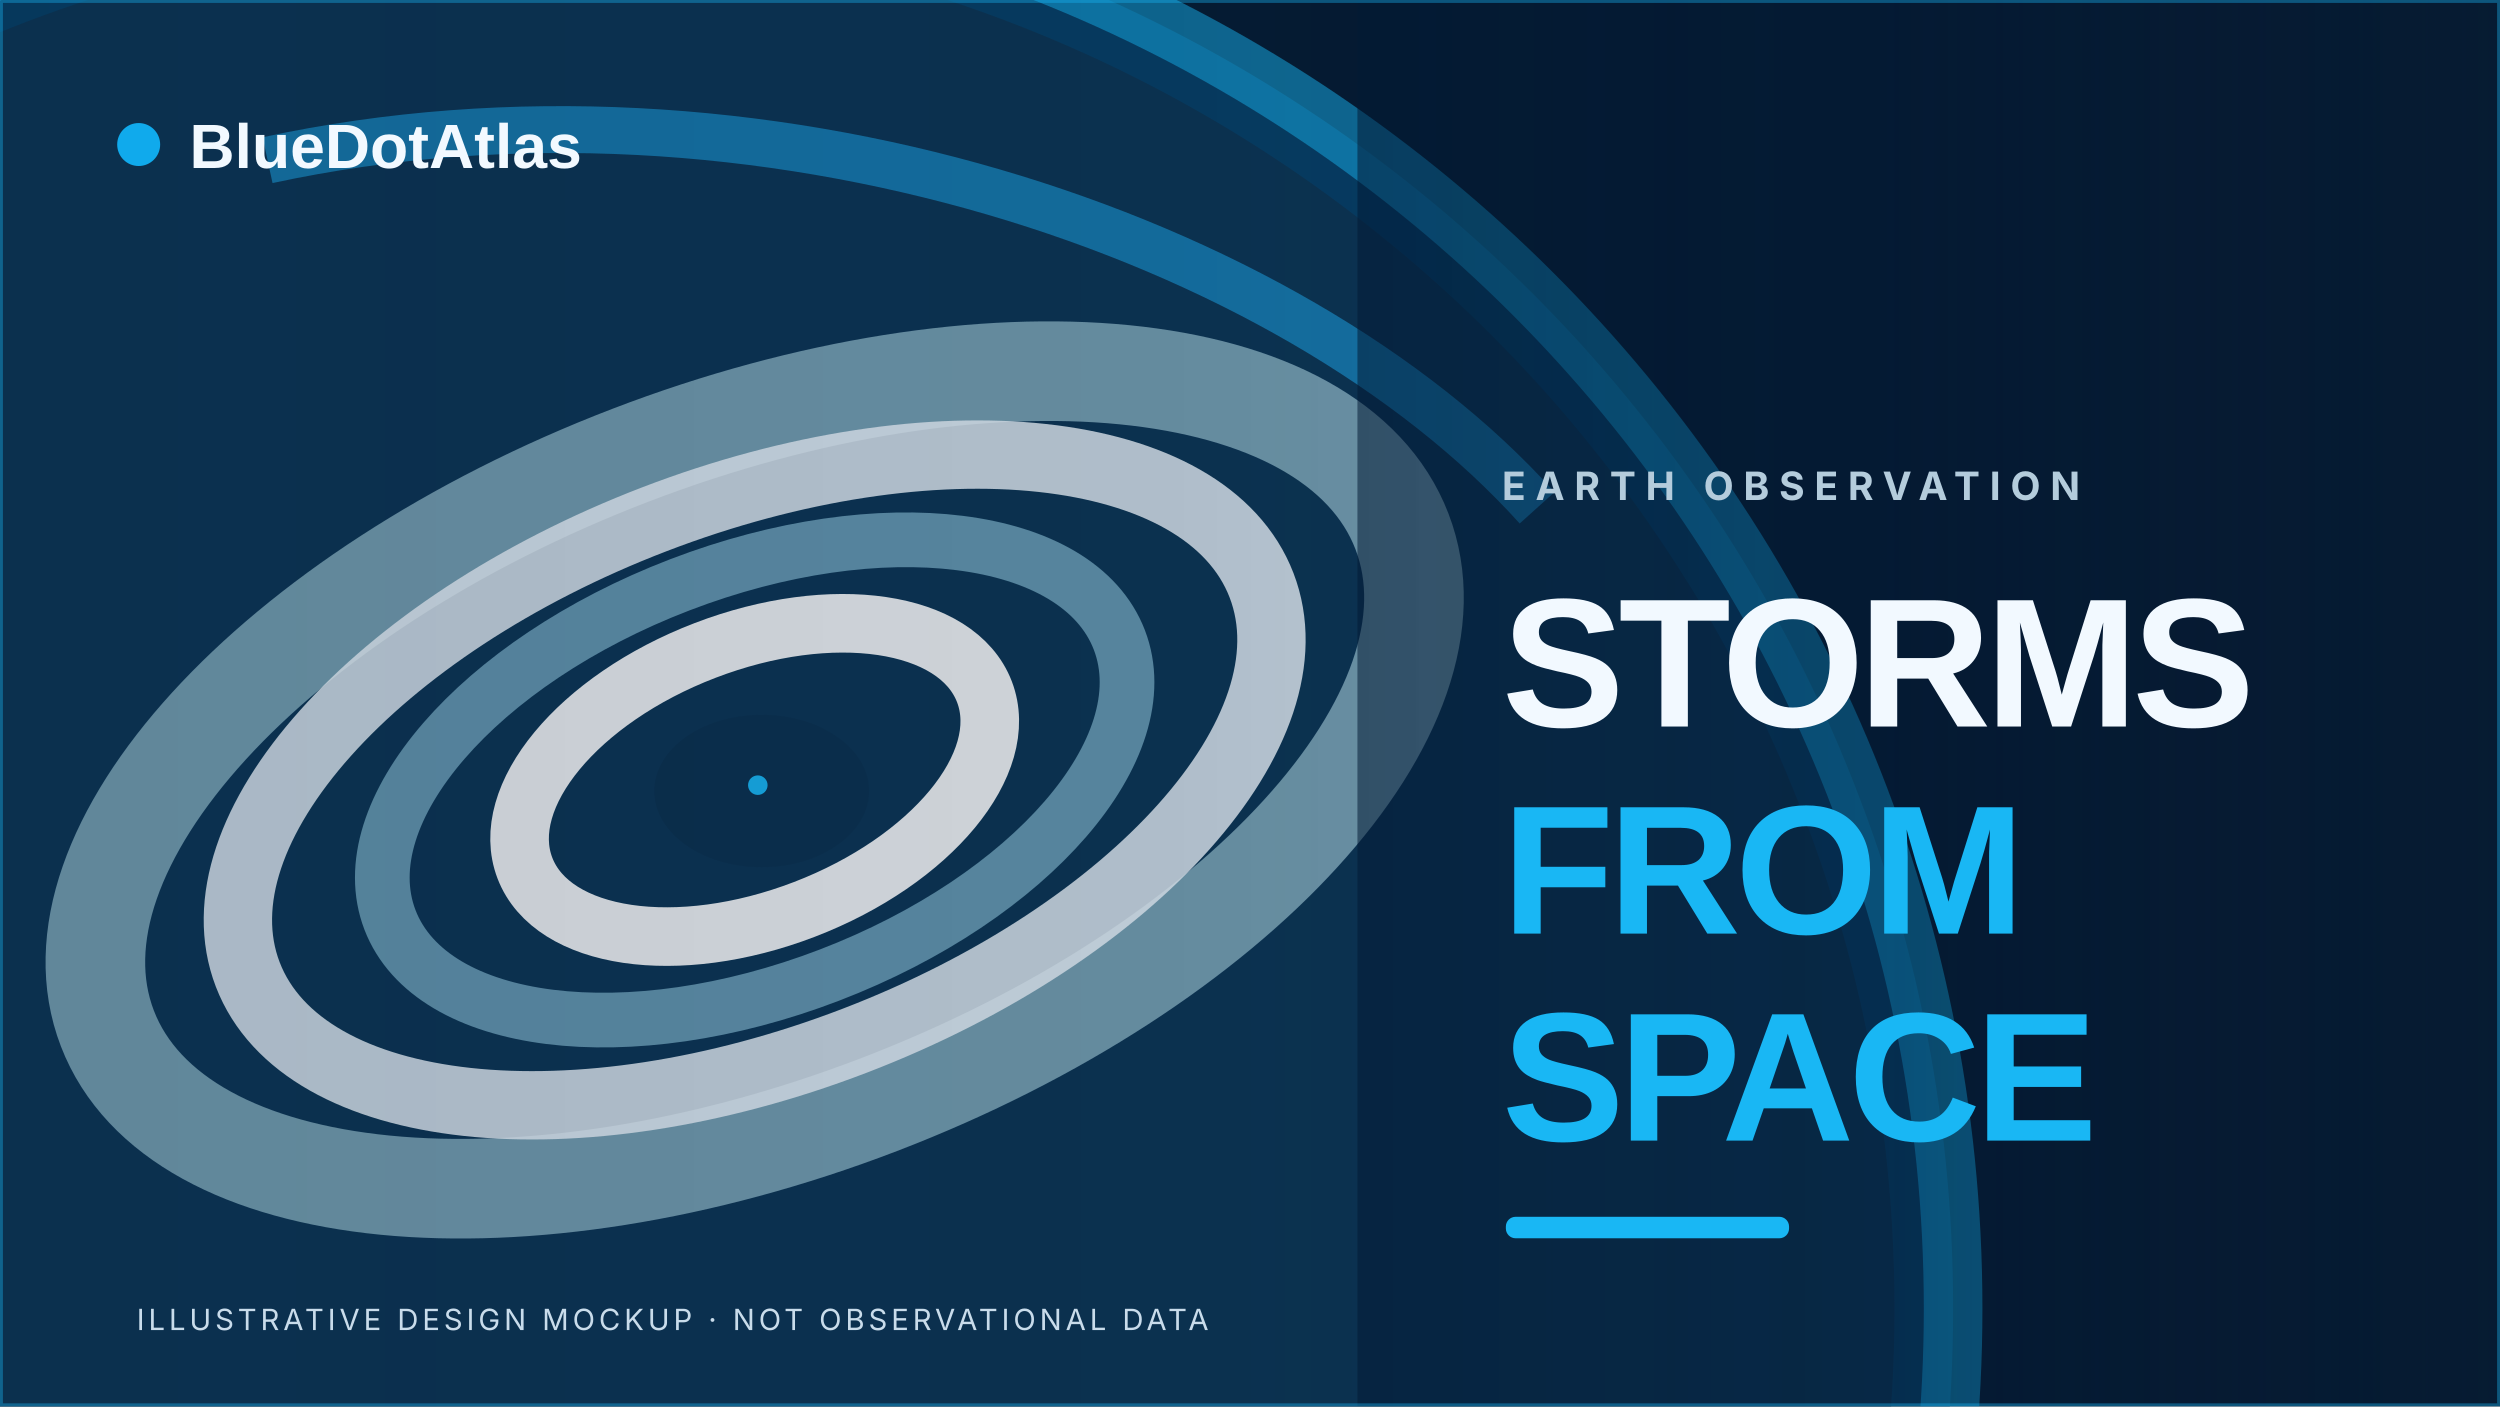
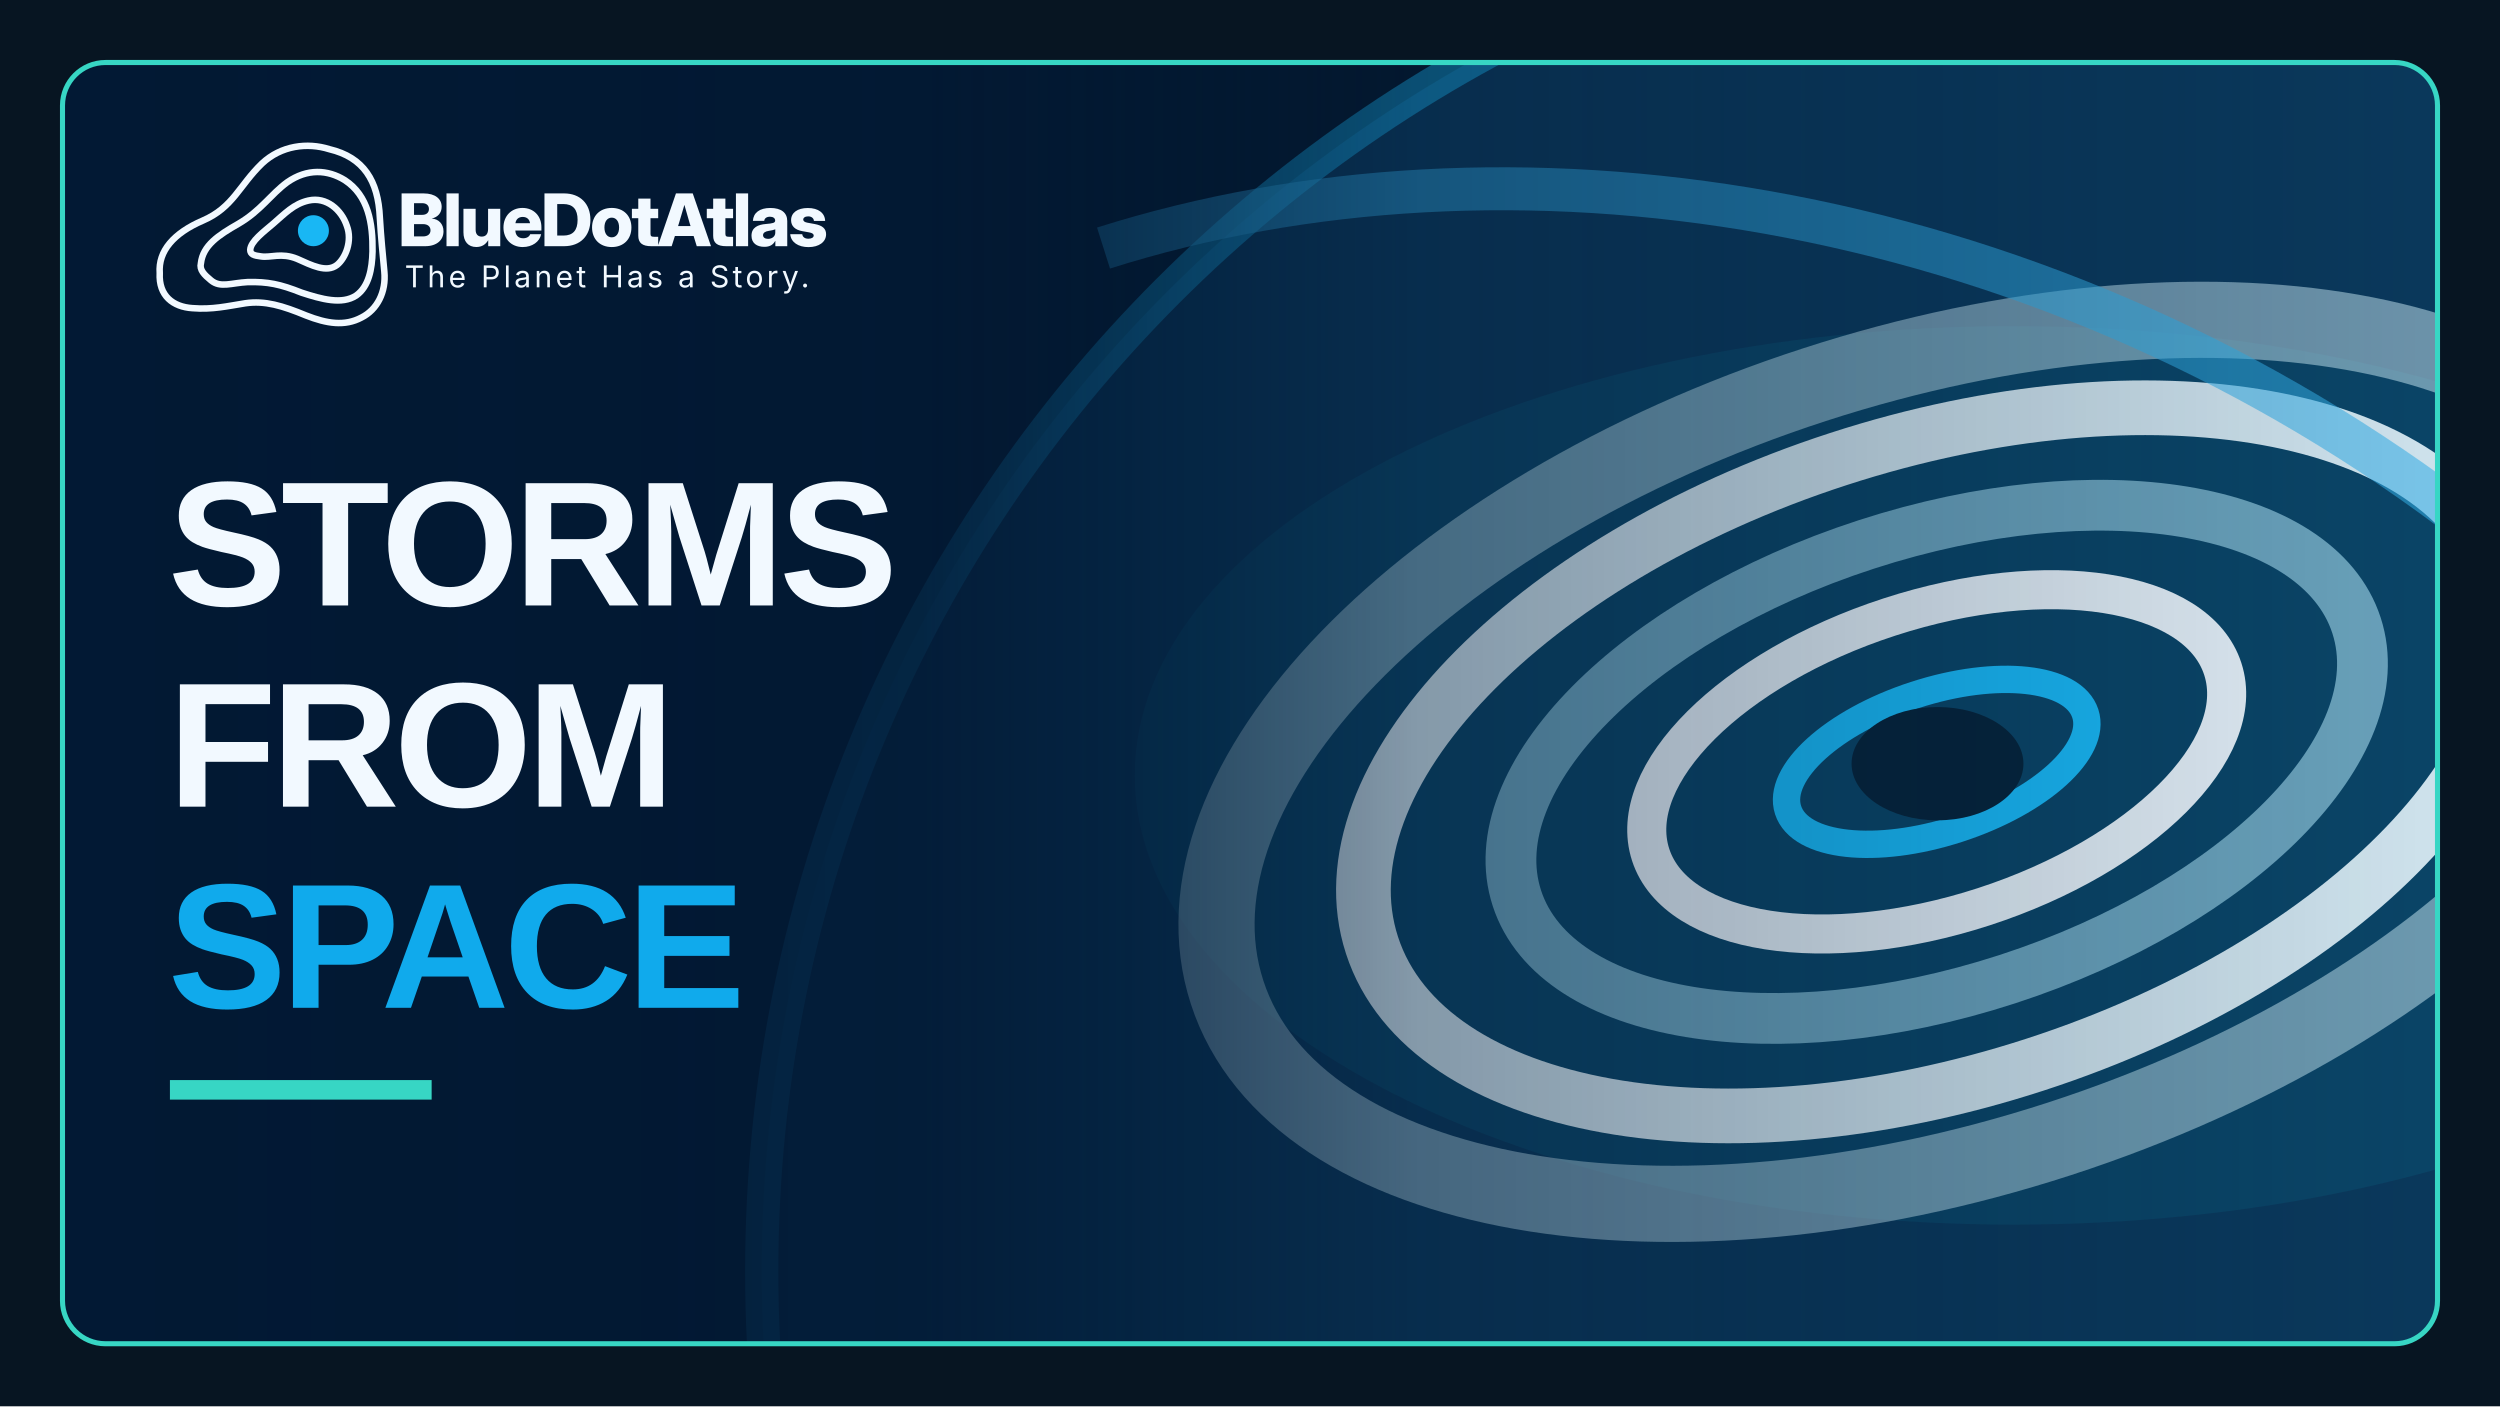
- <svg xmlns="http://www.w3.org/2000/svg" viewBox="0 0 1280 720" width="1280" height="720" role="img" aria-labelledby="title desc">
+ <svg xmlns="http://www.w3.org/2000/svg" viewBox="0 0 1280 720" width="1280" height="720" role="img" aria-labelledby="thumbnail-title thumbnail-description" data-template="bluedotatlas-left-text-v1" data-example="storm">
  <defs>
-     <linearGradient id="back" x1="0" y1="0" x2="1" y2="1">
-       <stop stop-color="#021934" />
-       <stop offset=".65" stop-color="#064366" />
-       <stop offset="1" stop-color="#071522" />
-     </linearGradient>
-     <linearGradient id="fade" x1="0" y1="0" x2="1" y2="0">
-       <stop stop-color="#021934" stop-opacity=".96" />
-       <stop offset=".47" stop-color="#021934" stop-opacity=".78" />
+     <linearGradient id="left-scrim" x1="0" x2="1" y1="0" y2="0">
+       <stop offset="0" stop-color="#021934" stop-opacity=".96" />
+       <stop offset=".36" stop-color="#021934" stop-opacity=".87" />
+       <stop offset=".57" stop-color="#021934" stop-opacity=".36" />
      <stop offset="1" stop-color="#021934" stop-opacity="0" />
    </linearGradient>
-     <radialGradient id="halo">
-       <stop stop-color="#13B6EF" stop-opacity=".24" />
+     <radialGradient id="glowTint">
+       <stop stop-color="#16BCEB" stop-opacity=".24" />
      <stop offset="1" stop-color="#021934" stop-opacity="0" />
    </radialGradient>
-     <filter id="glow" x="-50%" y="-50%" width="200%" height="200%">
-       <feGaussianBlur stdDeviation="9" />
-     </filter>
-     <clipPath id="clip">
-       <rect width="1280" height="720" />
+     <clipPath id="thumb-clip">
+       <rect x="32" y="32" width="1216" height="656" rx="22" />
    </clipPath>
  </defs>
-   <g clip-path="url(#clip)">
-     <rect width="1280" height="720" fill="url(#back)" />
-     <rect width="1280" height="720" fill="#061B32" />
-     <circle cx="265" cy="670" r="735" fill="#073F66" stroke="#19B7F4" stroke-opacity=".55" stroke-width="30" />
-     <circle cx="265" cy="670" r="705" fill="#0D3554" />
-     <g fill="none" stroke-linecap="round" transform="rotate(-21 380 405)">
-       <ellipse cx="388" cy="402" rx="355" ry="178" stroke="#B4DDE9" stroke-width="51" opacity=".63" />
-       <ellipse cx="388" cy="402" rx="278" ry="143" stroke="#F2F9FF" stroke-width="35" opacity=".85" />
-       <ellipse cx="388" cy="402" rx="200" ry="107" stroke="#8BC2D8" stroke-width="28" opacity=".7" />
-       <ellipse cx="388" cy="402" rx="126" ry="71" stroke="#FFFFFF" stroke-width="30" opacity=".95" />
+   <rect width="1280" height="720" fill="#071522" />
+   <g data-slot="background-image" clip-path="url(#thumb-clip)">
+     <rect width="1280" height="720" fill="#03172C" />
+     <circle cx="1100" cy="651" r="710" fill="#0A385B" stroke="#19B7F4" stroke-opacity=".53" stroke-width="17" />
+     <ellipse cx="1031" cy="397" rx="450" ry="230" fill="#0A4E70" opacity=".55" />
+     <g fill="none" stroke-linecap="round" transform="rotate(-18 991 385)">
+       <ellipse cx="990" cy="390" rx="382" ry="203" stroke="#B9DCE9" stroke-opacity=".55" stroke-width="39" />
+       <ellipse cx="990" cy="390" rx="304" ry="163" stroke="#EAF8FF" stroke-opacity=".87" stroke-width="28" />
+       <ellipse cx="990" cy="390" rx="226" ry="117" stroke="#92C9DE" stroke-opacity=".7" stroke-width="26" />
+       <ellipse cx="990" cy="390" rx="154" ry="78" stroke="#F2F9FF" stroke-opacity=".93" stroke-width="20" />
+       <ellipse cx="990" cy="390" rx="80" ry="36" stroke="#19B7F4" stroke-width="14" />
    </g>
-     <ellipse cx="390" cy="405" rx="55" ry="39" fill="#0C314F" />
-     <path d="M137 82 C 387 28 661 120 787 260" fill="none" stroke="#1C9EDE" stroke-opacity=".65" stroke-width="24" />
-     <circle cx="388" cy="402" r="5" fill="#19B7F4" />
-     <rect x="695" width="585" height="720" fill="url(#fade)" opacity=".55" />
-     <rect width="1280" height="720" fill="url(#fade)" opacity="0.20" />
-     <rect x="0" y="0" width="1280" height="720" fill="none" stroke="#19B7F4" stroke-opacity=".38" stroke-width="3" />
+     <ellipse cx="992" cy="391" rx="44" ry="29" fill="#06233A" />
+     <path d="M565 127 C 770 62 1038 99 1255 261" stroke="#31ACE4" stroke-opacity=".55" stroke-width="22" fill="none" />
+     <rect x="32" y="32" width="1216" height="656" fill="url(#left-scrim)" />
  </g>
-   <circle cx="71" cy="74" r="11" fill="#10AAEC" />
-   <text x="97" y="86" font-family="'Space Grotesk',Arial,sans-serif" font-size="32" font-weight="700" fill="#F2F9FF">BlueDotAtlas</text>
-   <text x="769" y="256" font-family="'Inter',Arial,sans-serif" font-size="20" letter-spacing="5" font-weight="700" fill="#B4CCDC">EARTH OBSERVATION</text>
-   <text x="769" y="372" font-family="'Space Grotesk',Arial,sans-serif" font-size="94" font-weight="700" letter-spacing="-3" fill="#F2F9FF" paint-order="stroke fill">STORMS</text>
-   <text x="769" y="478" font-family="'Space Grotesk',Arial,sans-serif" font-size="94" font-weight="700" letter-spacing="-3" fill="#19B7F4" paint-order="stroke fill">FROM</text>
-   <text x="769" y="584" font-family="'Space Grotesk',Arial,sans-serif" font-size="94" font-weight="700" letter-spacing="-3" fill="#19B7F4" paint-order="stroke fill">SPACE</text>
-   <rect x="771" y="623" width="145" height="11" rx="5" fill="#19B7F4" />
-   <text x="70" y="681" font-family="'Inter',Arial,sans-serif" font-size="15" fill="#C9DCEB" letter-spacing="2">ILLUSTRATIVE DESIGN MOCKUP  ·  NOT OBSERVATIONAL DATA</text>
+   <rect data-slot="border" x="32" y="32" width="1216" height="656" rx="22" fill="none" stroke="#37D6C4" stroke-width="2.6" />
+   <svg data-slot="approved-logo" x="79" y="72" width="395" height="96" viewBox="93 133 1892 460" aria-label="The approved BlueDotAtlas logo with The Planet Has a Story.">
+     <g id="blue-dot-atlas-contour-v1" fill="none" stroke="#F2F9FF" stroke-width="16" stroke-linejoin="round" stroke-linecap="round">
+       <path d="M 106 458 C 102 404 140 360 212 329 C 286 297 301 243 357 189 C 404 145 468 137 522 154 C 606 174 642 231 646 322 C 649 372 653 411 657 454 C 662 505 639 548 601 567 C 560 589 516 582 465 562 C 407 538 364 525 316 532 C 272 539 235 548 186 544 C 139 541 103 514 106 458 Z" />
+       <path d="M 207 434 C 212 390 250 365 299 337 C 354 305 378 265 419 235 C 468 201 518 204 560 230 C 618 268 629 336 628 405 C 627 448 619 491 588 513 C 553 536 503 522 454 506 C 401 485 371 479 322 480 C 282 482 255 495 232 476 C 215 462 203 450 207 434 Z" />
+       <path d="M 328 401 C 329 380 362 356 384 337 C 413 312 435 288 471 280 C 515 270 552 303 565 342 C 579 379 562 421 541 438 C 515 458 479 439 443 423 C 404 407 378 421 354 417 C 337 415 328 412 328 401 Z" />
+     </g>
+     <circle cx="483" cy="354" r="38" fill="#19B7F4" />
+     <g fill="#F2F9FF">
+       <text x="691" y="392" font-family="Inter Display, Inter, Arial, Helvetica, sans-serif" font-size="178" font-weight="800" letter-spacing="-5" textLength="1290" lengthAdjust="spacingAndGlyphs">BlueDotAtlas</text>
+       <text x="707" y="493" font-family="Inter, Arial, Helvetica, sans-serif" font-size="74" font-weight="400" letter-spacing="8" textLength="1233" lengthAdjust="spacingAndGlyphs">The Planet Has a Story.</text>
+     </g>
+   </svg>
+   <g data-slot="left-title-block">
+     <text data-slot="headline-line-1" x="86" y="310" font-family="'Space Grotesk',Arial,sans-serif" font-size="91" font-weight="700" letter-spacing="-2.8" fill="#F2F9FF">STORMS</text>
+     <text data-slot="headline-line-2" x="86" y="413" font-family="'Space Grotesk',Arial,sans-serif" font-size="91" font-weight="700" letter-spacing="-2.8" fill="#F2F9FF">FROM</text>
+     <text data-slot="headline-line-3" x="86" y="516" font-family="'Space Grotesk',Arial,sans-serif" font-size="91" font-weight="700" letter-spacing="-2.8" fill="#10AAEC">SPACE</text>
+     <rect data-slot="underline" x="87" y="553" width="134" height="10" rx="0" fill="#37D6C4" />
+   </g>
</svg>
